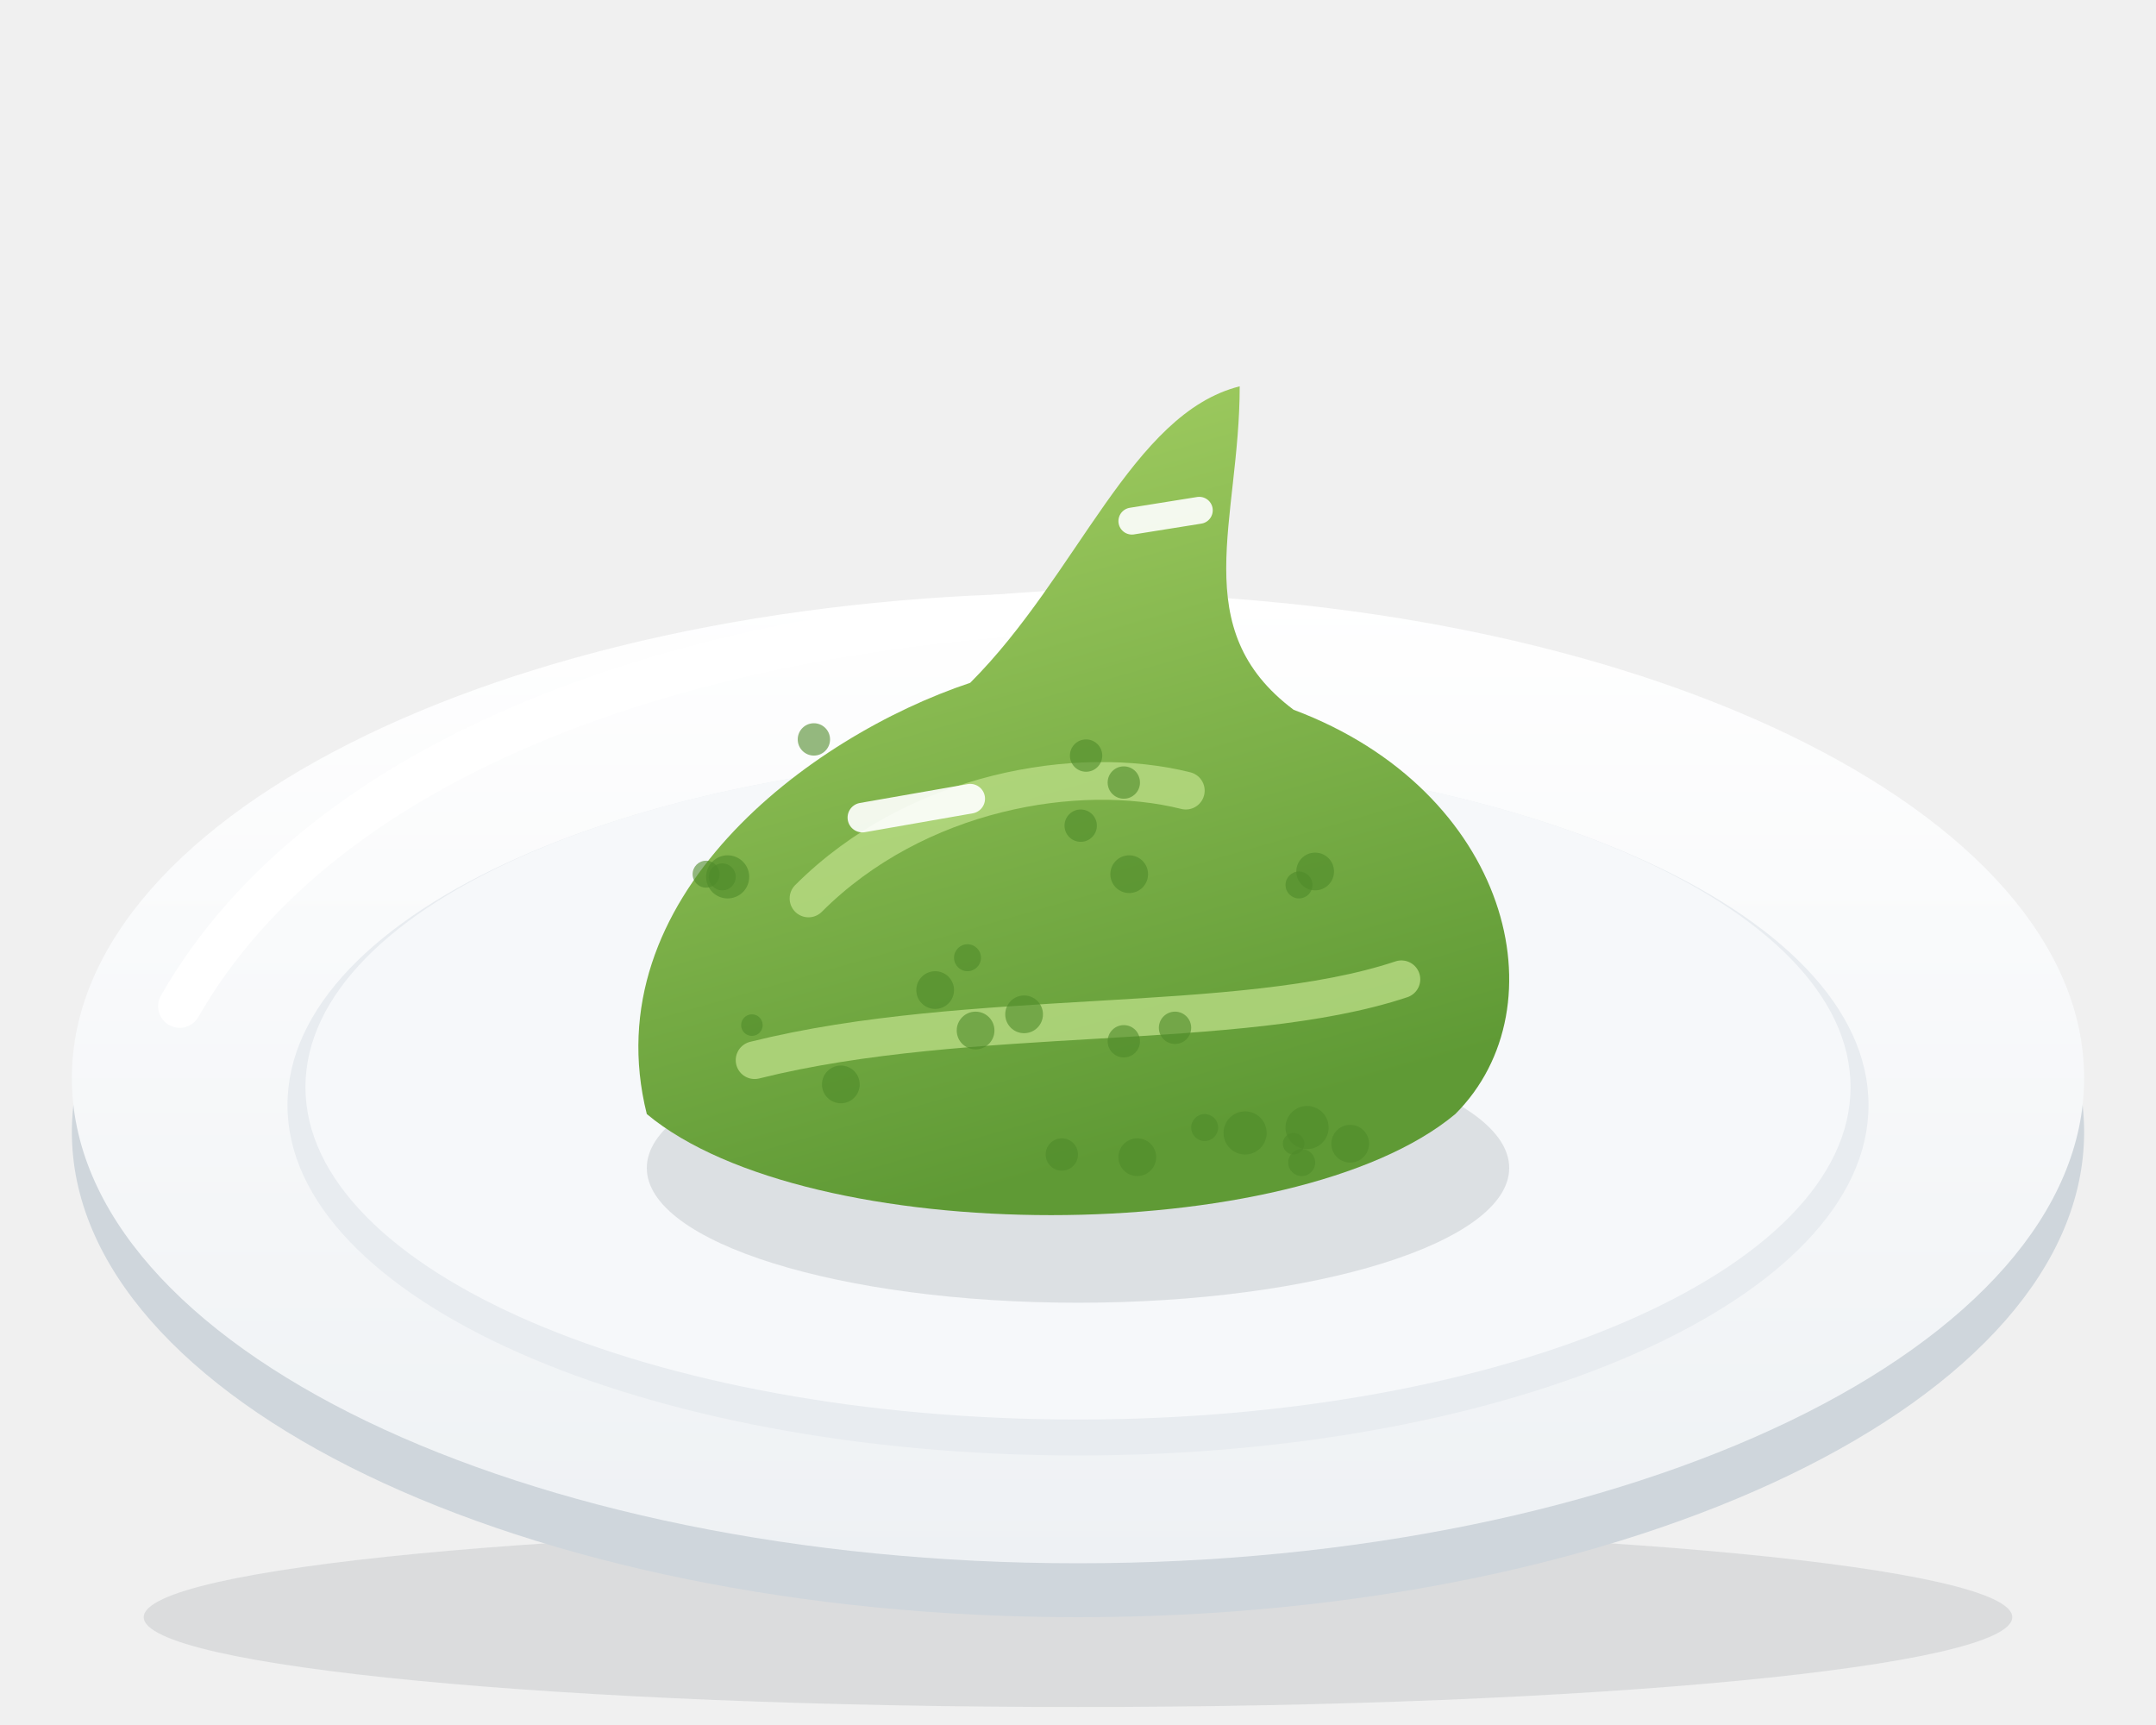
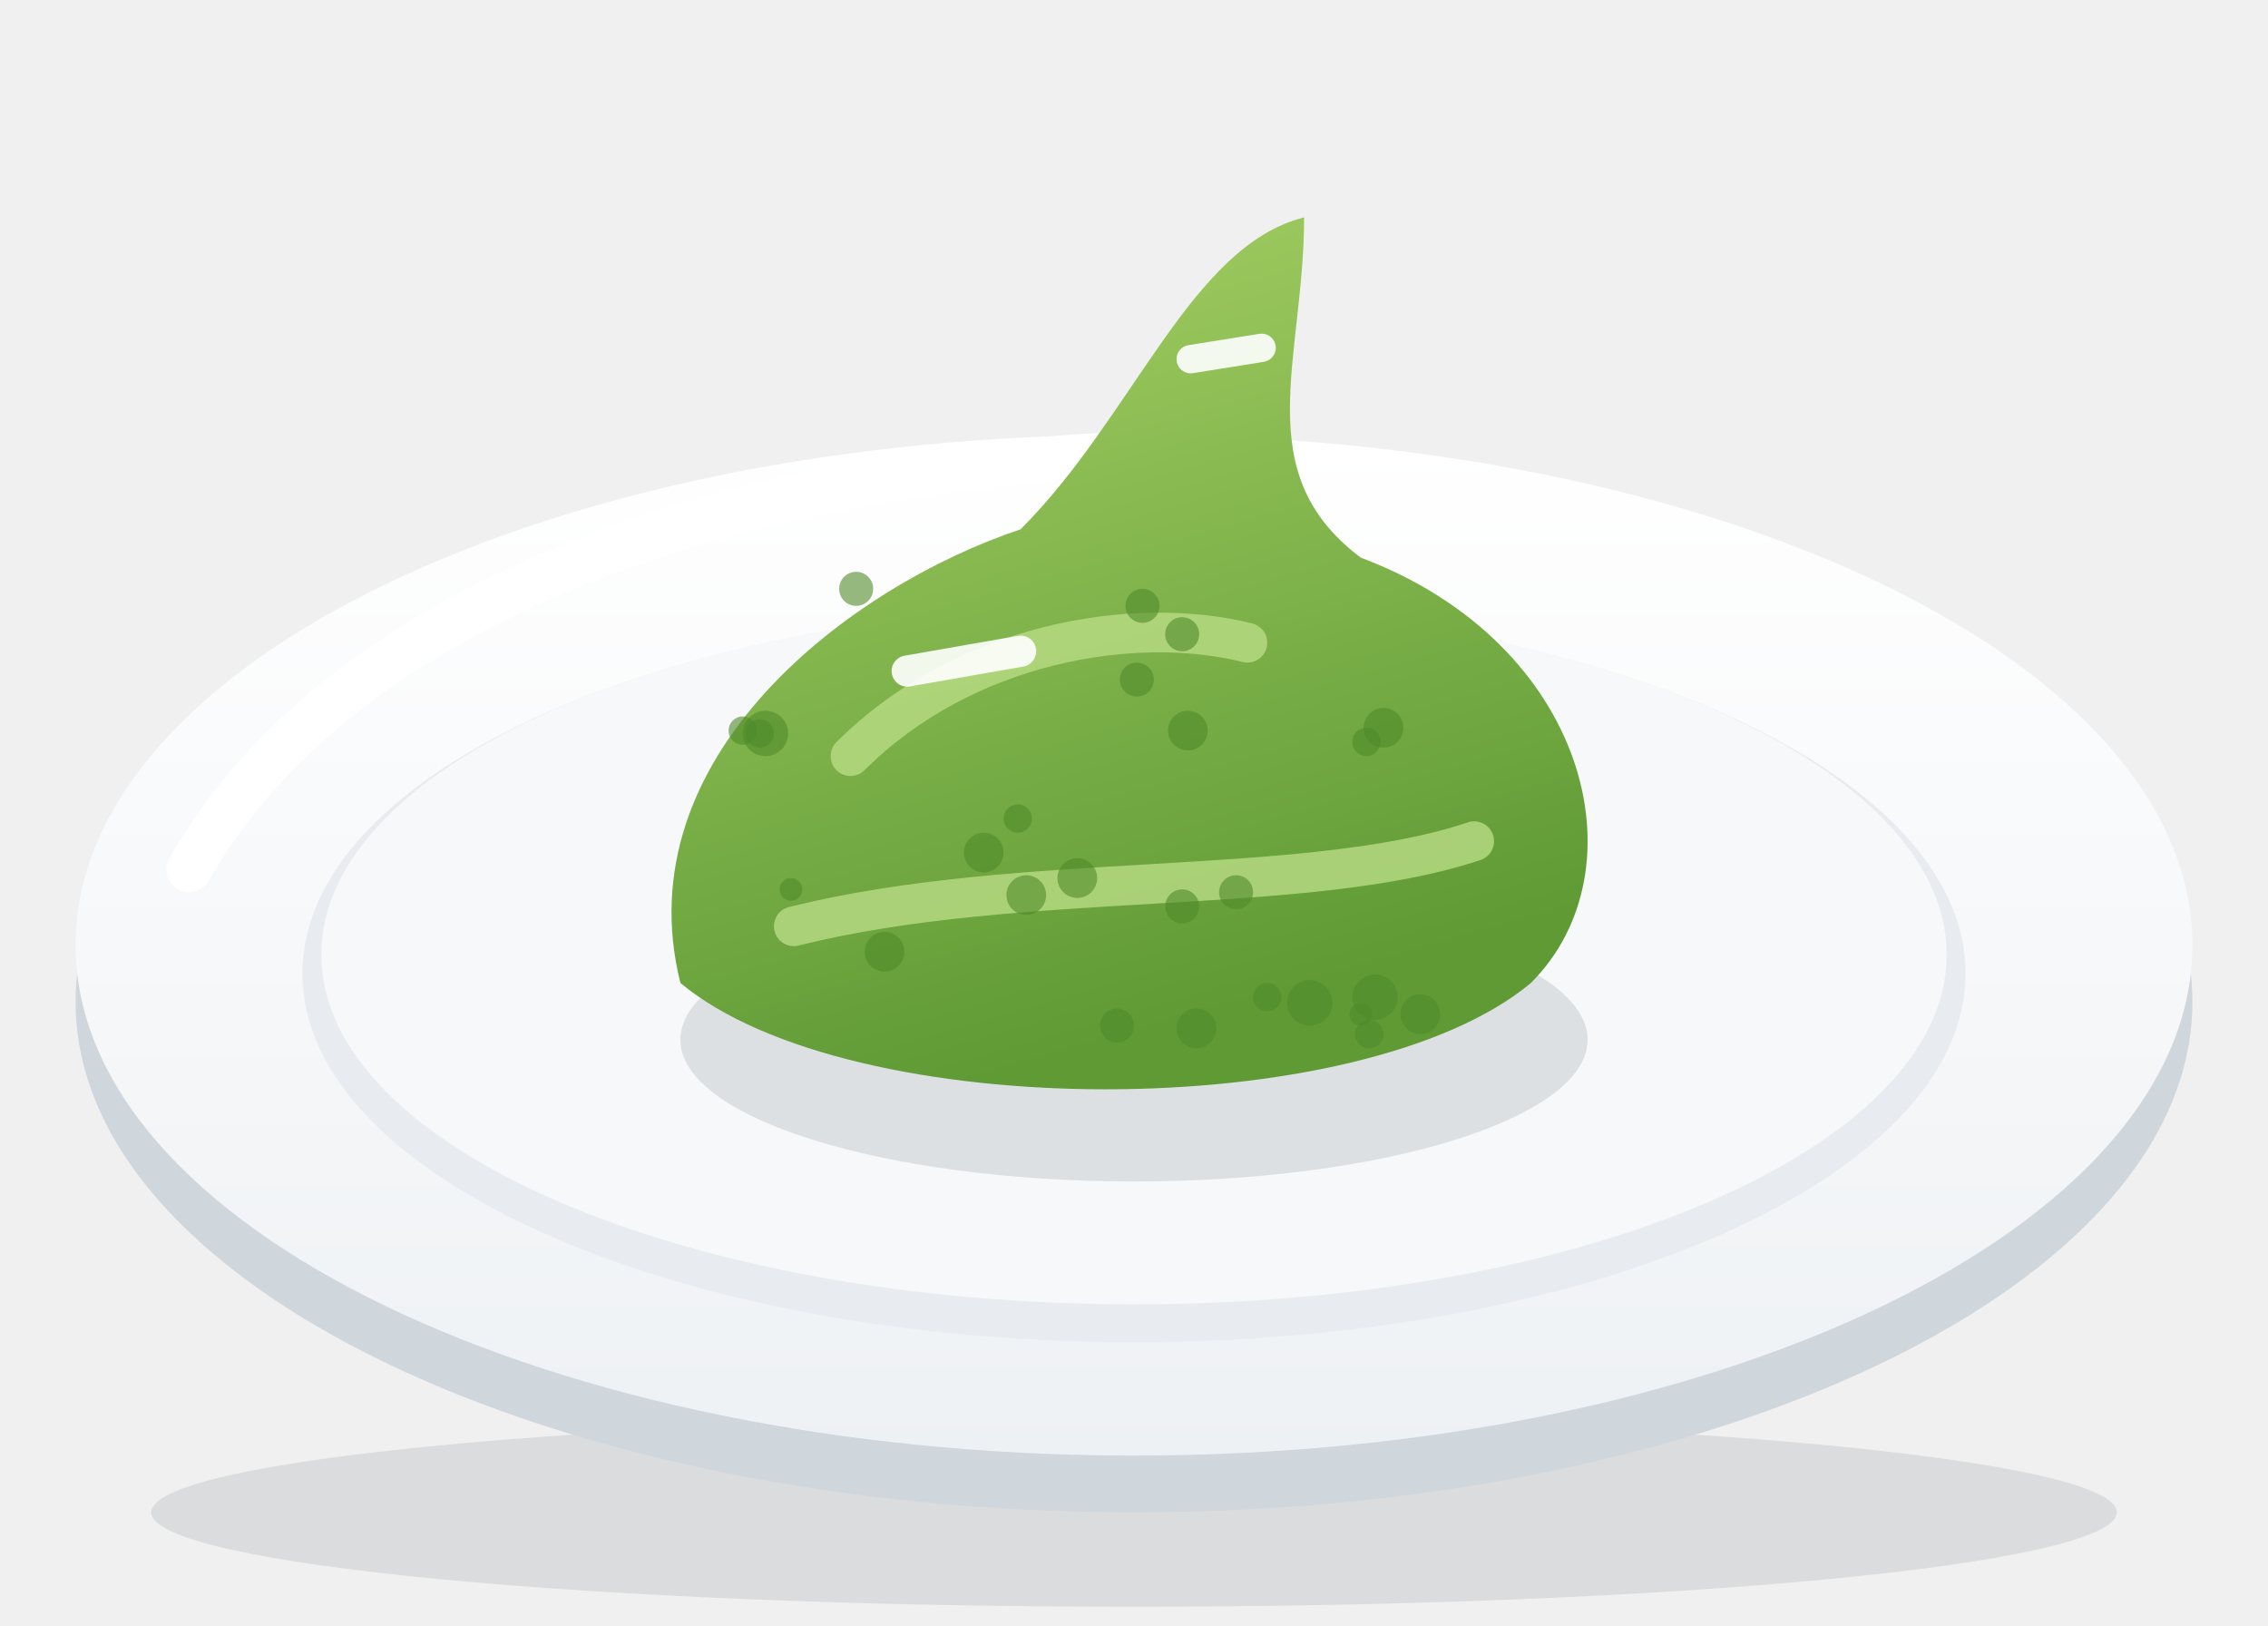
- <svg xmlns="http://www.w3.org/2000/svg" viewBox="0 0 120 96">
+ <svg xmlns="http://www.w3.org/2000/svg" viewBox="0 10 120 86">
  <defs>
    <filter id="soft" x="-20%" y="-50%" width="140%" height="200%">
      <feGaussianBlur stdDeviation="0.8" />
    </filter>
    <linearGradient id="plate" x1="0" y1="0" x2="0" y2="1">
      <stop offset="0" stop-color="#ffffff" />
      <stop offset="1" stop-color="#eef1f4" />
    </linearGradient>
    <linearGradient id="w" x1="0" y1="0" x2="0.3" y2="1">
      <stop offset="0" stop-color="#a8d266" />
      <stop offset="1" stop-color="#5f9a35" />
    </linearGradient>
  </defs>
  <ellipse cx="60" cy="90" rx="52" ry="5" fill="#1c2b36" opacity="0.10" />
  <ellipse cx="60" cy="63" rx="56" ry="27" fill="#cfd6dc" />
  <ellipse cx="60" cy="60" rx="56" ry="27" fill="url(#plate)" />
  <ellipse cx="60" cy="61.5" rx="44" ry="19.5" fill="#e8ecf0" />
  <ellipse cx="60" cy="60.5" rx="43" ry="18.5" fill="#f6f8fa" />
  <path d="M10 56 C18 42 38 35 60 34" fill="none" stroke="#fff" stroke-width="2.4" stroke-linecap="round" />
  <g transform="translate(60 56) scale(1.5) translate(-60 -56)">
    <ellipse cx="60" cy="62" rx="16" ry="5" fill="#1c2b36" opacity="0.12" />
    <path d="M44 60 C42 52 50 46 56 44 C60 40 62 34 66 33 C66 38 64 42 68 45 C76 48 78 56 74 60 C68 65 50 65 44 60 Z" fill="url(#w)" />
    <path d="M50 52 C54 48 60 47 64 48 M48 58 C56 56 66 57 72 55" fill="none" stroke="#b9dc84" stroke-width="1.4" opacity="0.8" stroke-linecap="round" />
    <circle cx="68" cy="61.1" r="0.4" fill="#4f8a2a" opacity="0.6" />
    <circle cx="68.3" cy="61.8" r="0.5" fill="#4f8a2a" opacity="0.6" />
    <circle cx="47" cy="51.2" r="0.8" fill="#4f8a2a" opacity="0.6" />
    <circle cx="68.8" cy="51" r="0.7" fill="#4f8a2a" opacity="0.6" />
    <circle cx="68.2" cy="51.5" r="0.5" fill="#4f8a2a" opacity="0.6" />
    <circle cx="64.7" cy="60.5" r="0.5" fill="#4f8a2a" opacity="0.6" />
    <circle cx="61.9" cy="51.1" r="0.7" fill="#4f8a2a" opacity="0.6" />
    <circle cx="70.1" cy="61.1" r="0.7" fill="#4f8a2a" opacity="0.6" />
    <circle cx="62.2" cy="61.6" r="0.7" fill="#4f8a2a" opacity="0.6" />
    <circle cx="55.9" cy="54.2" r="0.5" fill="#4f8a2a" opacity="0.6" />
    <circle cx="46.2" cy="51.1" r="0.5" fill="#4f8a2a" opacity="0.6" />
    <circle cx="59.4" cy="61.5" r="0.6" fill="#4f8a2a" opacity="0.6" />
    <circle cx="47.9" cy="56.7" r="0.4" fill="#4f8a2a" opacity="0.6" />
    <circle cx="61.7" cy="57.3" r="0.6" fill="#4f8a2a" opacity="0.6" />
    <circle cx="56.2" cy="56.9" r="0.7" fill="#4f8a2a" opacity="0.6" />
    <circle cx="63.6" cy="56.8" r="0.6" fill="#4f8a2a" opacity="0.6" />
    <circle cx="61.7" cy="47.7" r="0.6" fill="#4f8a2a" opacity="0.6" />
    <circle cx="46.8" cy="51.2" r="0.5" fill="#4f8a2a" opacity="0.6" />
    <circle cx="60.3" cy="46.7" r="0.6" fill="#4f8a2a" opacity="0.6" />
    <circle cx="66.2" cy="60.7" r="0.8" fill="#4f8a2a" opacity="0.6" />
    <circle cx="58" cy="56.3" r="0.7" fill="#4f8a2a" opacity="0.6" />
    <circle cx="60.1" cy="49.3" r="0.6" fill="#4f8a2a" opacity="0.6" />
    <circle cx="50.2" cy="46.1" r="0.6" fill="#4f8a2a" opacity="0.6" />
    <circle cx="68.5" cy="60.5" r="0.8" fill="#4f8a2a" opacity="0.6" />
    <circle cx="54.7" cy="55.4" r="0.7" fill="#4f8a2a" opacity="0.6" />
    <circle cx="51.2" cy="58.9" r="0.7" fill="#4f8a2a" opacity="0.6" />
    <path d="M52 49 l4 -0.7" stroke="#fff" stroke-width="1.1" stroke-linecap="round" opacity="0.9" />
    <path d="M62 38 l2.5 -0.4" stroke="#fff" stroke-width="1" stroke-linecap="round" opacity="0.9" />
  </g>
</svg>
